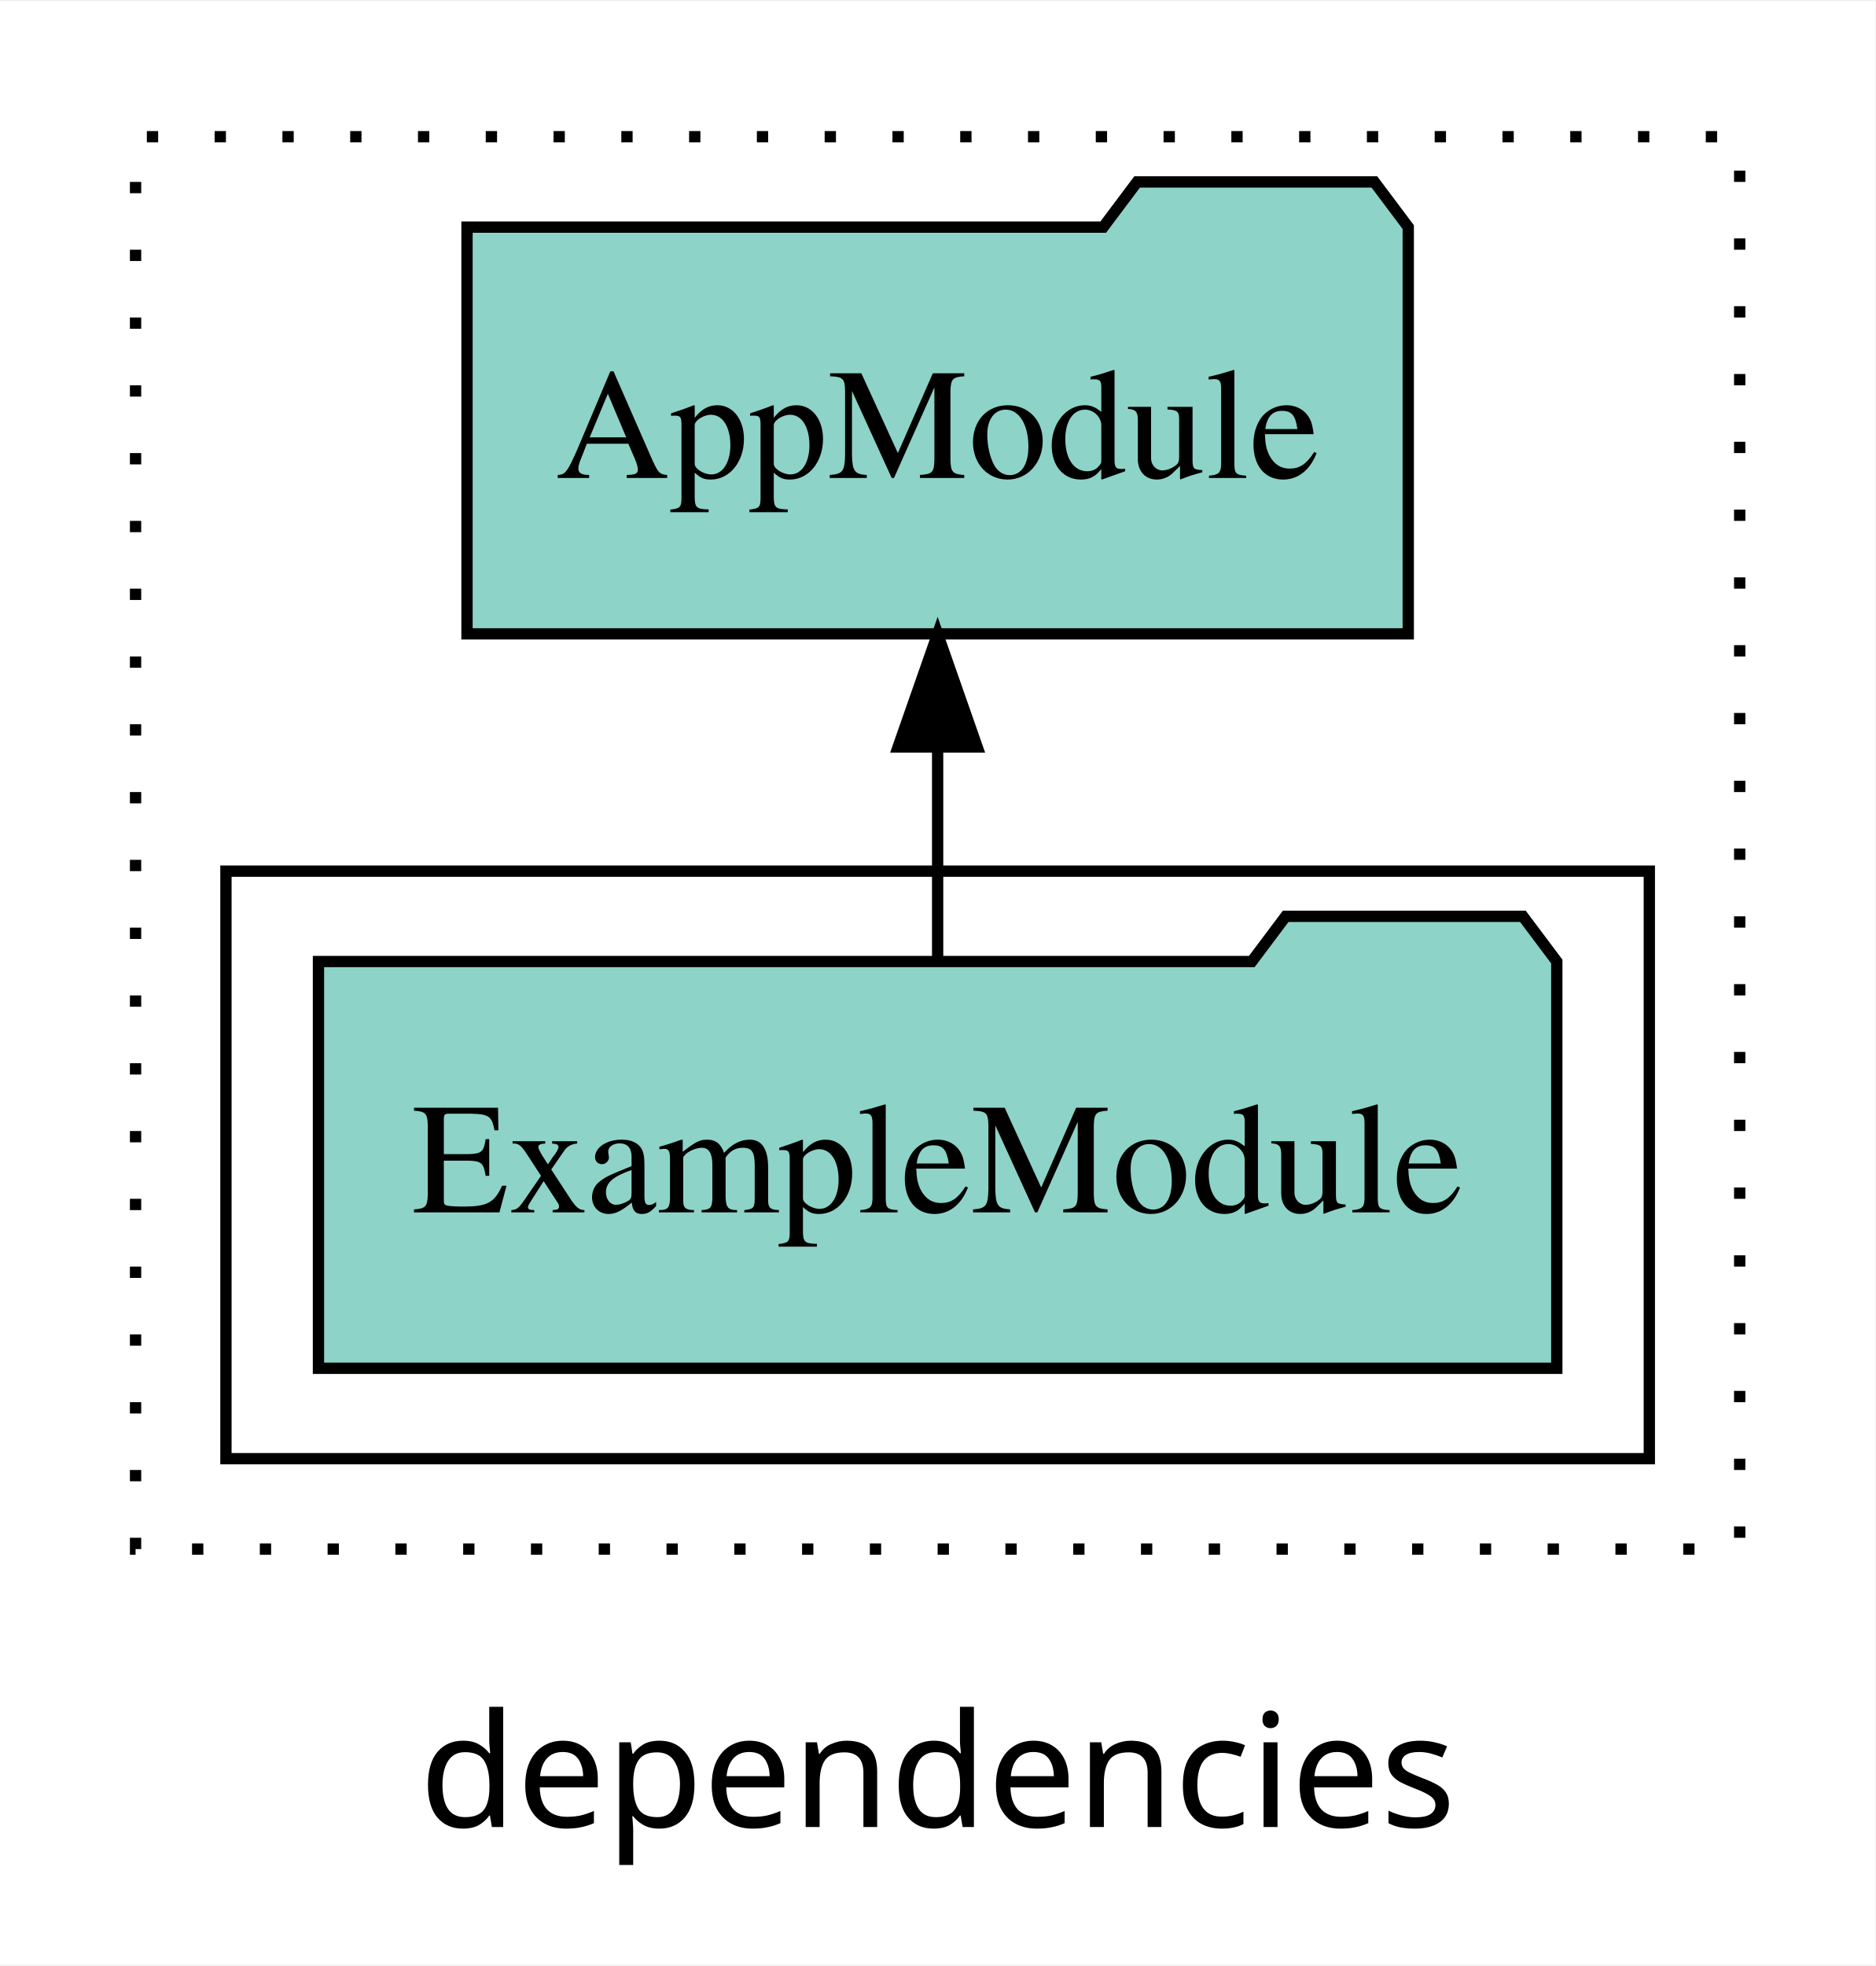
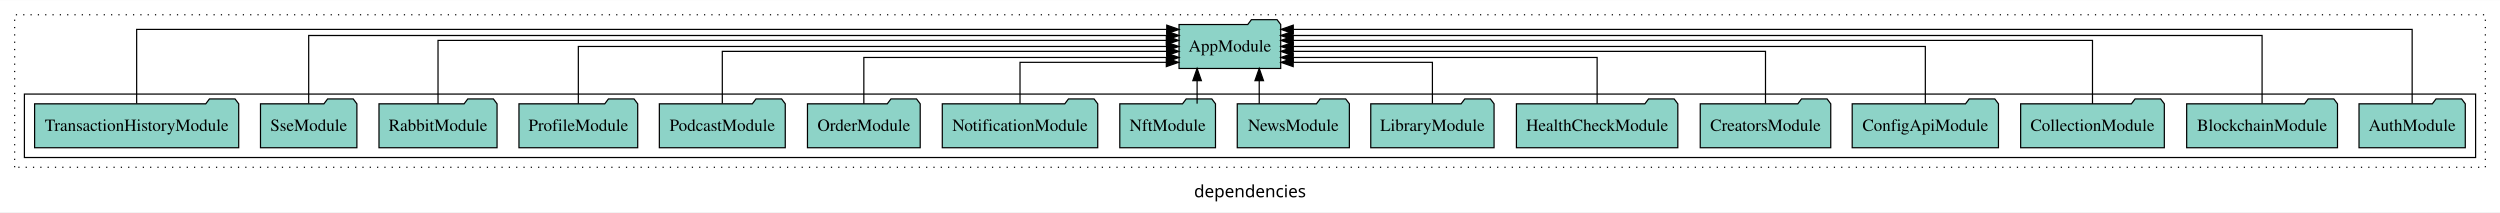
- <svg xmlns="http://www.w3.org/2000/svg" width="166pt" height="174pt" viewBox="0.00 0.00 166.00 173.80">
+ <svg xmlns="http://www.w3.org/2000/svg" width="2049pt" height="174pt" viewBox="0.00 0.00 2049.00 173.80">
  <g id="graph0" class="graph" transform="scale(1 1) rotate(0) translate(4 169.8)">
-     <polygon fill="white" stroke="transparent" points="-4,4 -4,-169.8 162,-169.8 162,4 -4,4" />
-     <text text-anchor="middle" x="79" y="-8.2" font-family="sans-serif" font-size="14.00">dependencies</text>
+     <polygon fill="white" stroke="transparent" points="-4,4 -4,-169.8 2045,-169.8 2045,4 -4,4" />
+     <text text-anchor="middle" x="1020.5" y="-8.2" font-family="sans-serif" font-size="14.00">dependencies</text>
    <g id="clust1" class="cluster">
-       <polygon fill="none" stroke="black" stroke-dasharray="1,5" points="8,-32.8 8,-157.8 150,-157.8 150,-32.8 8,-32.8" />
+       <polygon fill="none" stroke="black" stroke-dasharray="1,5" points="8,-32.8 8,-157.8 2033,-157.8 2033,-32.8 8,-32.8" />
    </g>
    <g id="clust3" class="cluster">
-       <polygon fill="none" stroke="black" points="16,-40.8 16,-92.8 142,-92.8 142,-40.8 16,-40.8" />
+       <polygon fill="none" stroke="black" points="16,-40.8 16,-92.8 2025,-92.8 2025,-40.8 16,-40.8" />
    </g>
    <g id="node1" class="node">
-       <polygon fill="#8dd3c7" stroke="black" points="133.81,-84.8 130.81,-88.8 109.81,-88.8 106.81,-84.8 24.19,-84.8 24.19,-48.8 133.81,-48.8 133.81,-84.8" />
-       <text text-anchor="middle" x="79" y="-62.6" font-family="Times,serif" font-size="14.00">ExampleModule</text>
+       <polygon fill="#8dd3c7" stroke="black" points="2016.55,-84.8 2013.55,-88.8 1992.55,-88.8 1989.55,-84.8 1929.45,-84.8 1929.45,-48.8 2016.55,-48.8 2016.55,-84.8" />
+       <text text-anchor="middle" x="1973" y="-62.6" font-family="Times,serif" font-size="14.00">AuthModule</text>
+     </g>
+     <g id="node17" class="node">
+       <polygon fill="#8dd3c7" stroke="black" points="1045.66,-149.8 1042.66,-153.8 1021.66,-153.8 1018.66,-149.8 962.34,-149.8 962.34,-113.8 1045.66,-113.8 1045.66,-149.8" />
+       <text text-anchor="middle" x="1004" y="-127.6" font-family="Times,serif" font-size="14.00">AppModule</text>
+     </g>
+     <g id="edge1" class="edge">
+       <path fill="none" stroke="black" d="M1973,-85.12C1973,-108.46 1973,-145.8 1973,-145.8 1973,-145.8 1055.95,-145.8 1055.95,-145.8" />
+       <polygon fill="black" stroke="black" points="1055.95,-142.3 1045.95,-145.8 1055.95,-149.3 1055.95,-142.3" />
    </g>
    <g id="node2" class="node">
-       <polygon fill="#8dd3c7" stroke="black" points="120.66,-149.8 117.66,-153.8 96.66,-153.8 93.66,-149.8 37.34,-149.8 37.34,-113.8 120.66,-113.8 120.66,-149.8" />
-       <text text-anchor="middle" x="79" y="-127.6" font-family="Times,serif" font-size="14.00">AppModule</text>
+       <polygon fill="#8dd3c7" stroke="black" points="1911.81,-84.8 1908.81,-88.8 1887.81,-88.8 1884.81,-84.8 1788.19,-84.8 1788.19,-48.8 1911.81,-48.8 1911.81,-84.8" />
+       <text text-anchor="middle" x="1850" y="-62.6" font-family="Times,serif" font-size="14.00">BlockchainModule</text>
    </g>
-     <g id="edge1" class="edge">
-       <path fill="none" stroke="black" d="M79,-84.91C79,-84.91 79,-103.79 79,-103.79" />
-       <polygon fill="black" stroke="black" points="75.5,-103.79 79,-113.79 82.5,-103.79 75.5,-103.79" />
+     <g id="edge2" class="edge">
+       <path fill="none" stroke="black" d="M1850,-85.09C1850,-107.01 1850,-140.8 1850,-140.8 1850,-140.8 1055.66,-140.8 1055.66,-140.8" />
+       <polygon fill="black" stroke="black" points="1055.66,-137.3 1045.66,-140.8 1055.66,-144.3 1055.66,-137.3" />
+     </g>
+     <g id="node3" class="node">
+       <polygon fill="#8dd3c7" stroke="black" points="1769.88,-84.8 1766.88,-88.8 1745.88,-88.8 1742.88,-84.8 1652.12,-84.8 1652.12,-48.8 1769.88,-48.8 1769.88,-84.8" />
+       <text text-anchor="middle" x="1711" y="-62.6" font-family="Times,serif" font-size="14.00">CollectionModule</text>
+     </g>
+     <g id="edge3" class="edge">
+       <path fill="none" stroke="black" d="M1711,-84.83C1711,-105.57 1711,-136.8 1711,-136.8 1711,-136.8 1055.85,-136.8 1055.85,-136.8" />
+       <polygon fill="black" stroke="black" points="1055.85,-133.3 1045.85,-136.8 1055.85,-140.3 1055.85,-133.3" />
+     </g>
+     <g id="node4" class="node">
+       <polygon fill="#8dd3c7" stroke="black" points="1633.94,-84.8 1630.94,-88.8 1609.94,-88.8 1606.94,-84.8 1514.06,-84.8 1514.06,-48.8 1633.94,-48.8 1633.94,-84.8" />
+       <text text-anchor="middle" x="1574" y="-62.6" font-family="Times,serif" font-size="14.00">ConfigApiModule</text>
+     </g>
+     <g id="edge4" class="edge">
+       <path fill="none" stroke="black" d="M1574,-84.91C1574,-104.14 1574,-131.8 1574,-131.8 1574,-131.8 1055.91,-131.8 1055.91,-131.8" />
+       <polygon fill="black" stroke="black" points="1055.91,-128.3 1045.91,-131.8 1055.91,-135.3 1055.91,-128.3" />
+     </g>
+     <g id="node5" class="node">
+       <polygon fill="#8dd3c7" stroke="black" points="1496.48,-84.8 1493.48,-88.8 1472.48,-88.8 1469.48,-84.8 1389.52,-84.8 1389.52,-48.8 1496.48,-48.8 1496.48,-84.8" />
+       <text text-anchor="middle" x="1443" y="-62.6" font-family="Times,serif" font-size="14.00">CreatorsModule</text>
+     </g>
+     <g id="edge5" class="edge">
+       <path fill="none" stroke="black" d="M1443,-85.1C1443,-103.07 1443,-127.8 1443,-127.8 1443,-127.8 1055.7,-127.8 1055.7,-127.8" />
+       <polygon fill="black" stroke="black" points="1055.7,-124.3 1045.7,-127.8 1055.7,-131.3 1055.7,-124.3" />
+     </g>
+     <g id="node6" class="node">
+       <polygon fill="#8dd3c7" stroke="black" points="1371.14,-84.8 1368.14,-88.8 1347.14,-88.8 1344.14,-84.8 1238.86,-84.8 1238.86,-48.8 1371.14,-48.8 1371.14,-84.8" />
+       <text text-anchor="middle" x="1305" y="-62.6" font-family="Times,serif" font-size="14.00">HealthCheckModule</text>
+     </g>
+     <g id="edge6" class="edge">
+       <path fill="none" stroke="black" d="M1305,-84.83C1305,-101.2 1305,-122.8 1305,-122.8 1305,-122.8 1055.85,-122.8 1055.85,-122.8" />
+       <polygon fill="black" stroke="black" points="1055.85,-119.3 1045.85,-122.8 1055.85,-126.3 1055.85,-119.3" />
+     </g>
+     <g id="node7" class="node">
+       <polygon fill="#8dd3c7" stroke="black" points="1220.53,-84.8 1217.53,-88.8 1196.53,-88.8 1193.53,-84.8 1119.47,-84.8 1119.47,-48.8 1220.53,-48.8 1220.53,-84.8" />
+       <text text-anchor="middle" x="1170" y="-62.6" font-family="Times,serif" font-size="14.00">LibraryModule</text>
+     </g>
+     <g id="edge7" class="edge">
+       <path fill="none" stroke="black" d="M1170,-84.99C1170,-99.98 1170,-118.8 1170,-118.8 1170,-118.8 1055.89,-118.8 1055.89,-118.8" />
+       <polygon fill="black" stroke="black" points="1055.89,-115.3 1045.89,-118.8 1055.89,-122.3 1055.89,-115.3" />
+     </g>
+     <g id="node8" class="node">
+       <polygon fill="#8dd3c7" stroke="black" points="1101.94,-84.8 1098.94,-88.8 1077.94,-88.8 1074.94,-84.8 1010.06,-84.8 1010.06,-48.8 1101.94,-48.8 1101.94,-84.8" />
+       <text text-anchor="middle" x="1056" y="-62.6" font-family="Times,serif" font-size="14.00">NewsModule</text>
+     </g>
+     <g id="edge8" class="edge">
+       <path fill="none" stroke="black" d="M1028.06,-84.91C1028.06,-84.91 1028.06,-103.79 1028.06,-103.79" />
+       <polygon fill="black" stroke="black" points="1024.56,-103.79 1028.06,-113.79 1031.56,-103.79 1024.56,-103.79" />
+     </g>
+     <g id="node9" class="node">
+       <polygon fill="#8dd3c7" stroke="black" points="992.21,-84.8 989.21,-88.8 968.21,-88.8 965.21,-84.8 913.79,-84.8 913.79,-48.8 992.21,-48.8 992.21,-84.8" />
+       <text text-anchor="middle" x="953" y="-62.6" font-family="Times,serif" font-size="14.00">NftModule</text>
+     </g>
+     <g id="edge9" class="edge">
+       <path fill="none" stroke="black" d="M977.14,-84.91C977.14,-84.91 977.14,-103.79 977.14,-103.79" />
+       <polygon fill="black" stroke="black" points="973.64,-103.79 977.14,-113.79 980.64,-103.79 973.64,-103.79" />
+     </g>
+     <g id="node10" class="node">
+       <polygon fill="#8dd3c7" stroke="black" points="895.7,-84.8 892.7,-88.8 871.7,-88.8 868.7,-84.8 768.3,-84.8 768.3,-48.8 895.7,-48.8 895.7,-84.8" />
+       <text text-anchor="middle" x="832" y="-62.6" font-family="Times,serif" font-size="14.00">NotificationModule</text>
+     </g>
+     <g id="edge10" class="edge">
+       <path fill="none" stroke="black" d="M832,-84.99C832,-99.98 832,-118.8 832,-118.8 832,-118.8 951.92,-118.8 951.92,-118.8" />
+       <polygon fill="black" stroke="black" points="951.92,-122.3 961.92,-118.8 951.92,-115.3 951.92,-122.3" />
+     </g>
+     <g id="node11" class="node">
+       <polygon fill="#8dd3c7" stroke="black" points="750.2,-84.8 747.2,-88.8 726.2,-88.8 723.2,-84.8 657.8,-84.8 657.8,-48.8 750.2,-48.8 750.2,-84.8" />
+       <text text-anchor="middle" x="704" y="-62.6" font-family="Times,serif" font-size="14.00">OrderModule</text>
+     </g>
+     <g id="edge11" class="edge">
+       <path fill="none" stroke="black" d="M704,-84.83C704,-101.2 704,-122.8 704,-122.8 704,-122.8 952.29,-122.8 952.29,-122.8" />
+       <polygon fill="black" stroke="black" points="952.29,-126.3 962.29,-122.8 952.29,-119.3 952.29,-126.3" />
+     </g>
+     <g id="node12" class="node">
+       <polygon fill="#8dd3c7" stroke="black" points="639.6,-84.8 636.6,-88.8 615.6,-88.8 612.6,-84.8 536.4,-84.8 536.4,-48.8 639.6,-48.8 639.6,-84.8" />
+       <text text-anchor="middle" x="588" y="-62.6" font-family="Times,serif" font-size="14.00">PodcastModule</text>
+     </g>
+     <g id="edge12" class="edge">
+       <path fill="none" stroke="black" d="M588,-85.1C588,-103.07 588,-127.8 588,-127.8 588,-127.8 952.21,-127.8 952.21,-127.8" />
+       <polygon fill="black" stroke="black" points="952.21,-131.3 962.21,-127.8 952.21,-124.3 952.21,-131.3" />
+     </g>
+     <g id="node13" class="node">
+       <polygon fill="#8dd3c7" stroke="black" points="518.66,-84.8 515.66,-88.8 494.66,-88.8 491.66,-84.8 421.34,-84.8 421.34,-48.8 518.66,-48.8 518.66,-84.8" />
+       <text text-anchor="middle" x="470" y="-62.6" font-family="Times,serif" font-size="14.00">ProfileModule</text>
+     </g>
+     <g id="edge13" class="edge">
+       <path fill="none" stroke="black" d="M470,-84.91C470,-104.14 470,-131.8 470,-131.8 470,-131.8 952.1,-131.8 952.1,-131.8" />
+       <polygon fill="black" stroke="black" points="952.1,-135.3 962.1,-131.8 952.1,-128.3 952.1,-135.3" />
+     </g>
+     <g id="node14" class="node">
+       <polygon fill="#8dd3c7" stroke="black" points="403.38,-84.8 400.38,-88.8 379.38,-88.8 376.38,-84.8 306.62,-84.8 306.62,-48.8 403.38,-48.8 403.38,-84.8" />
+       <text text-anchor="middle" x="355" y="-62.6" font-family="Times,serif" font-size="14.00">RabbitModule</text>
+     </g>
+     <g id="edge14" class="edge">
+       <path fill="none" stroke="black" d="M355,-84.83C355,-105.57 355,-136.8 355,-136.8 355,-136.8 951.92,-136.8 951.92,-136.8" />
+       <polygon fill="black" stroke="black" points="951.92,-140.3 961.92,-136.8 951.92,-133.3 951.92,-140.3" />
+     </g>
+     <g id="node15" class="node">
+       <polygon fill="#8dd3c7" stroke="black" points="288.5,-84.8 285.5,-88.8 264.5,-88.8 261.5,-84.8 209.5,-84.8 209.5,-48.8 288.5,-48.8 288.5,-84.8" />
+       <text text-anchor="middle" x="249" y="-62.6" font-family="Times,serif" font-size="14.00">SseModule</text>
+     </g>
+     <g id="edge15" class="edge">
+       <path fill="none" stroke="black" d="M249,-85.09C249,-107.01 249,-140.8 249,-140.8 249,-140.8 952.33,-140.8 952.33,-140.8" />
+       <polygon fill="black" stroke="black" points="952.33,-144.3 962.33,-140.8 952.33,-137.3 952.33,-144.3" />
+     </g>
+     <g id="node16" class="node">
+       <polygon fill="#8dd3c7" stroke="black" points="191.64,-84.8 188.64,-88.8 167.64,-88.8 164.64,-84.8 24.36,-84.8 24.36,-48.8 191.64,-48.8 191.64,-84.8" />
+       <text text-anchor="middle" x="108" y="-62.6" font-family="Times,serif" font-size="14.00">TransactionHistoryModule</text>
+     </g>
+     <g id="edge16" class="edge">
+       <path fill="none" stroke="black" d="M108,-85.12C108,-108.46 108,-145.8 108,-145.8 108,-145.8 952.28,-145.8 952.28,-145.8" />
+       <polygon fill="black" stroke="black" points="952.28,-149.3 962.28,-145.8 952.28,-142.3 952.28,-149.3" />
    </g>
  </g>
</svg>
